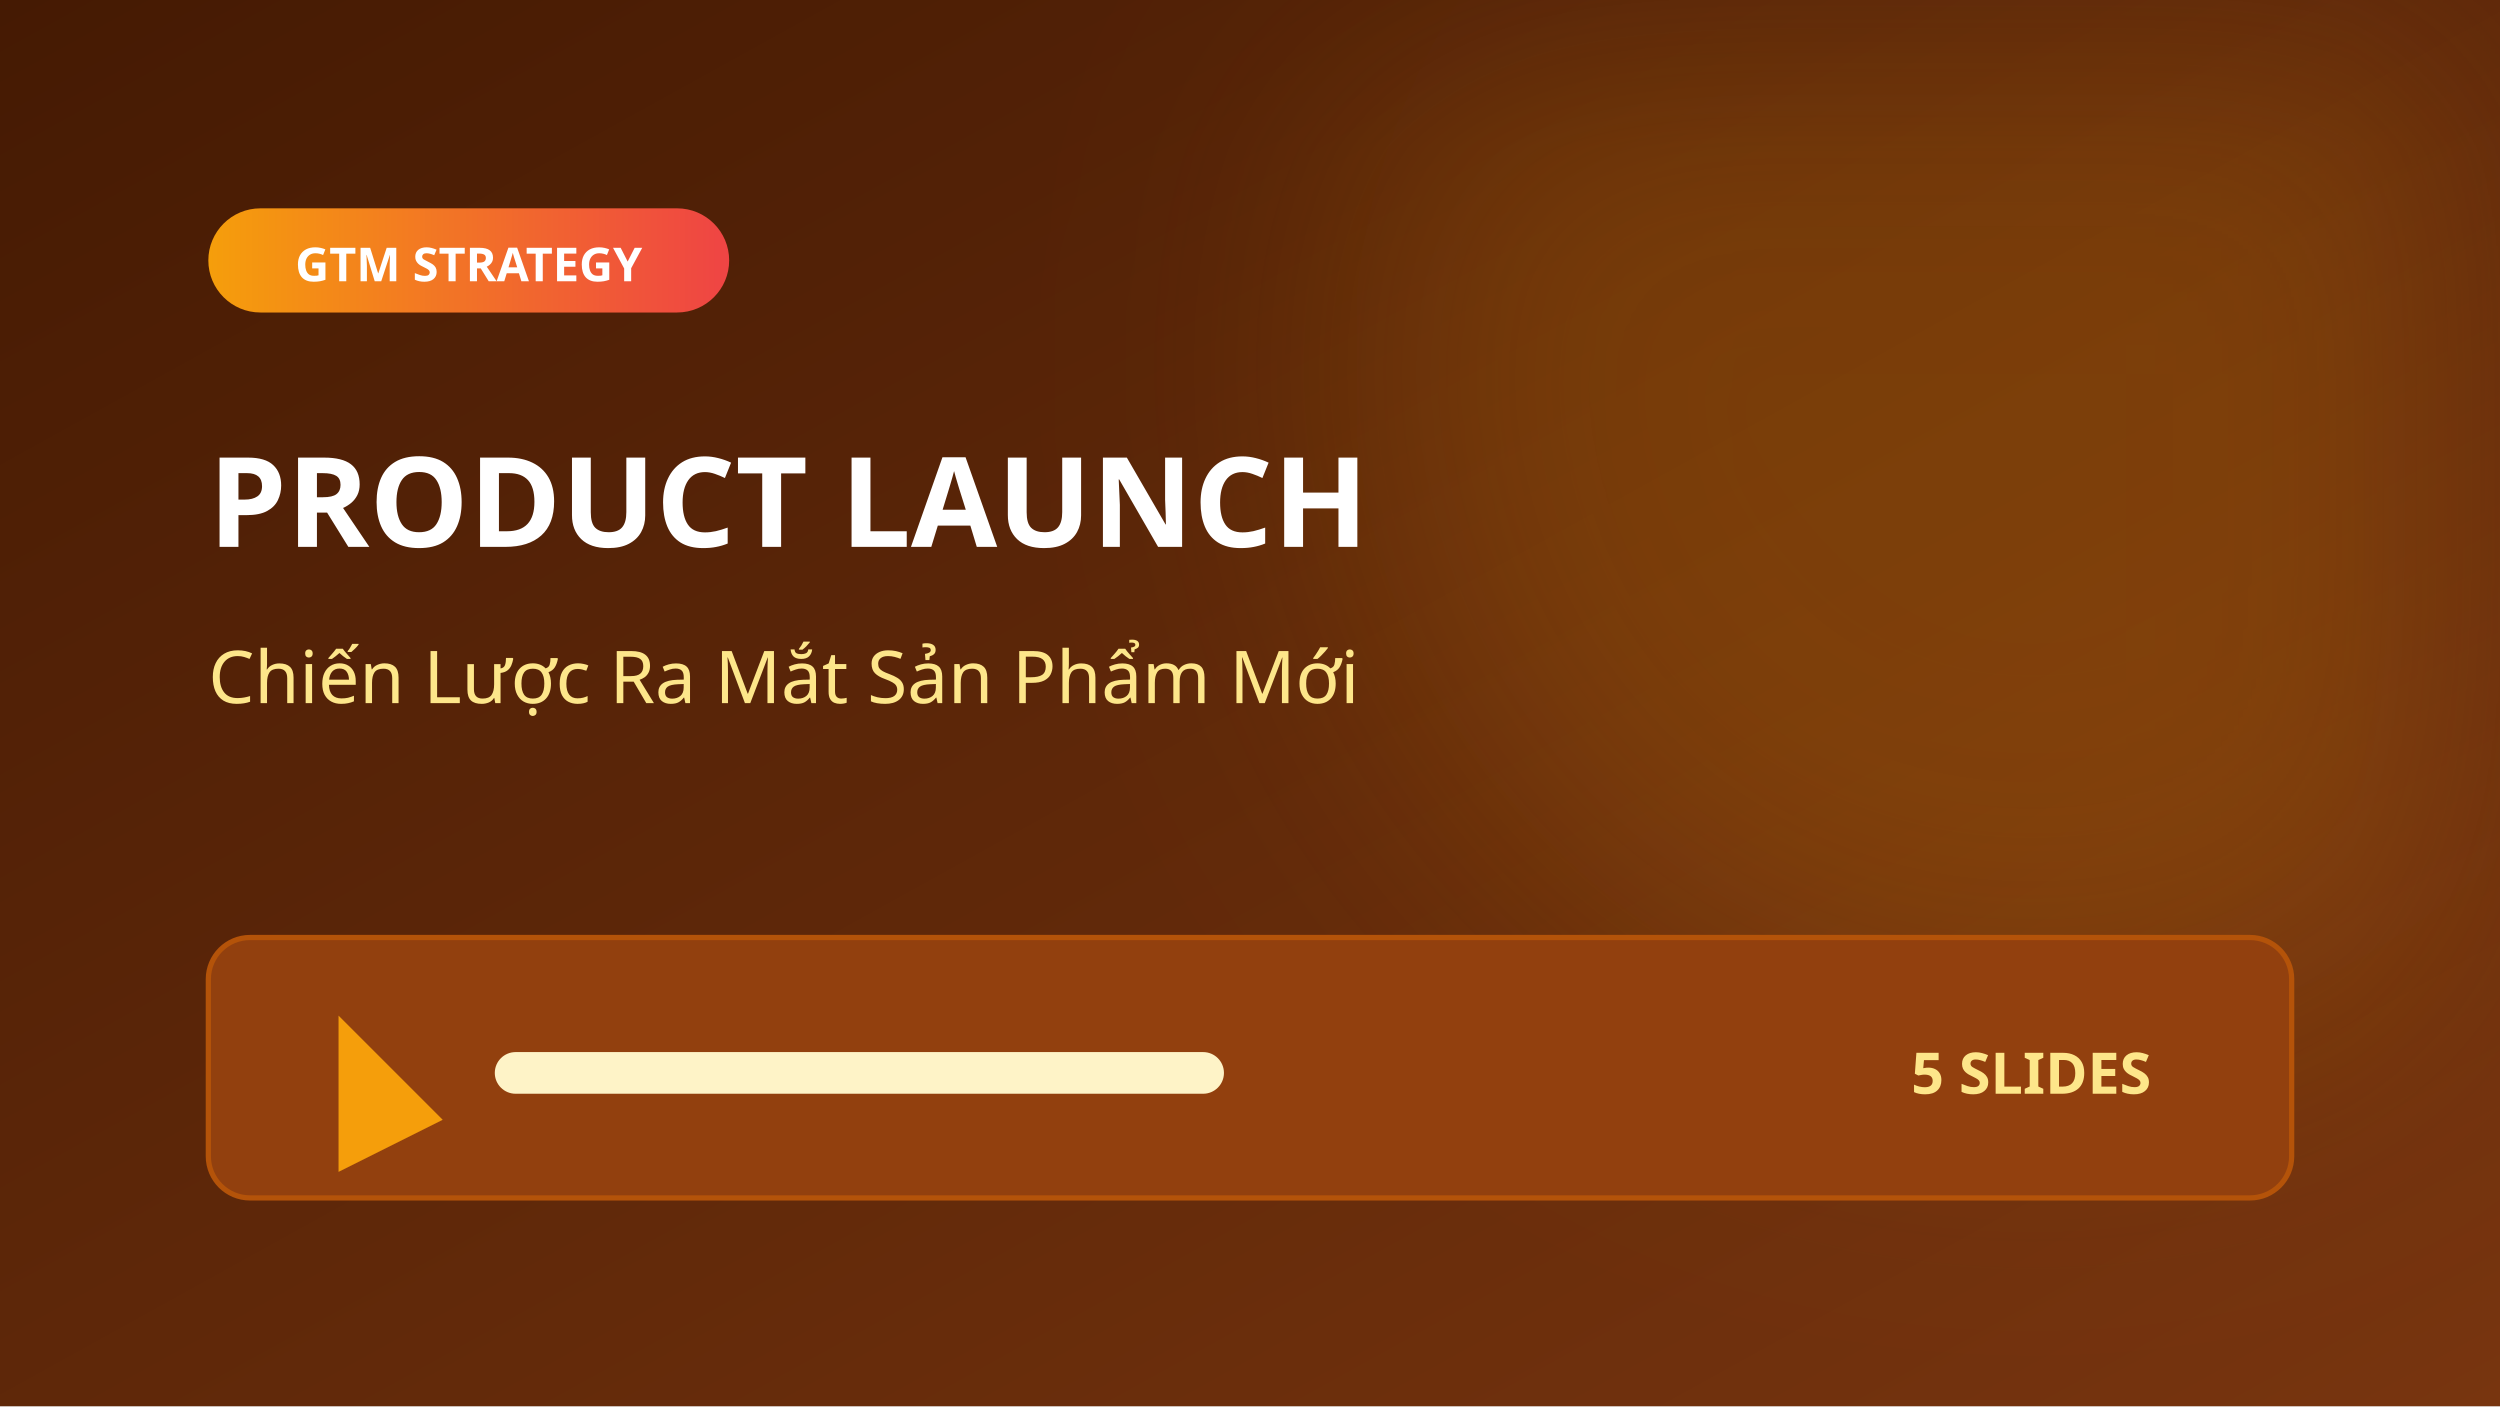
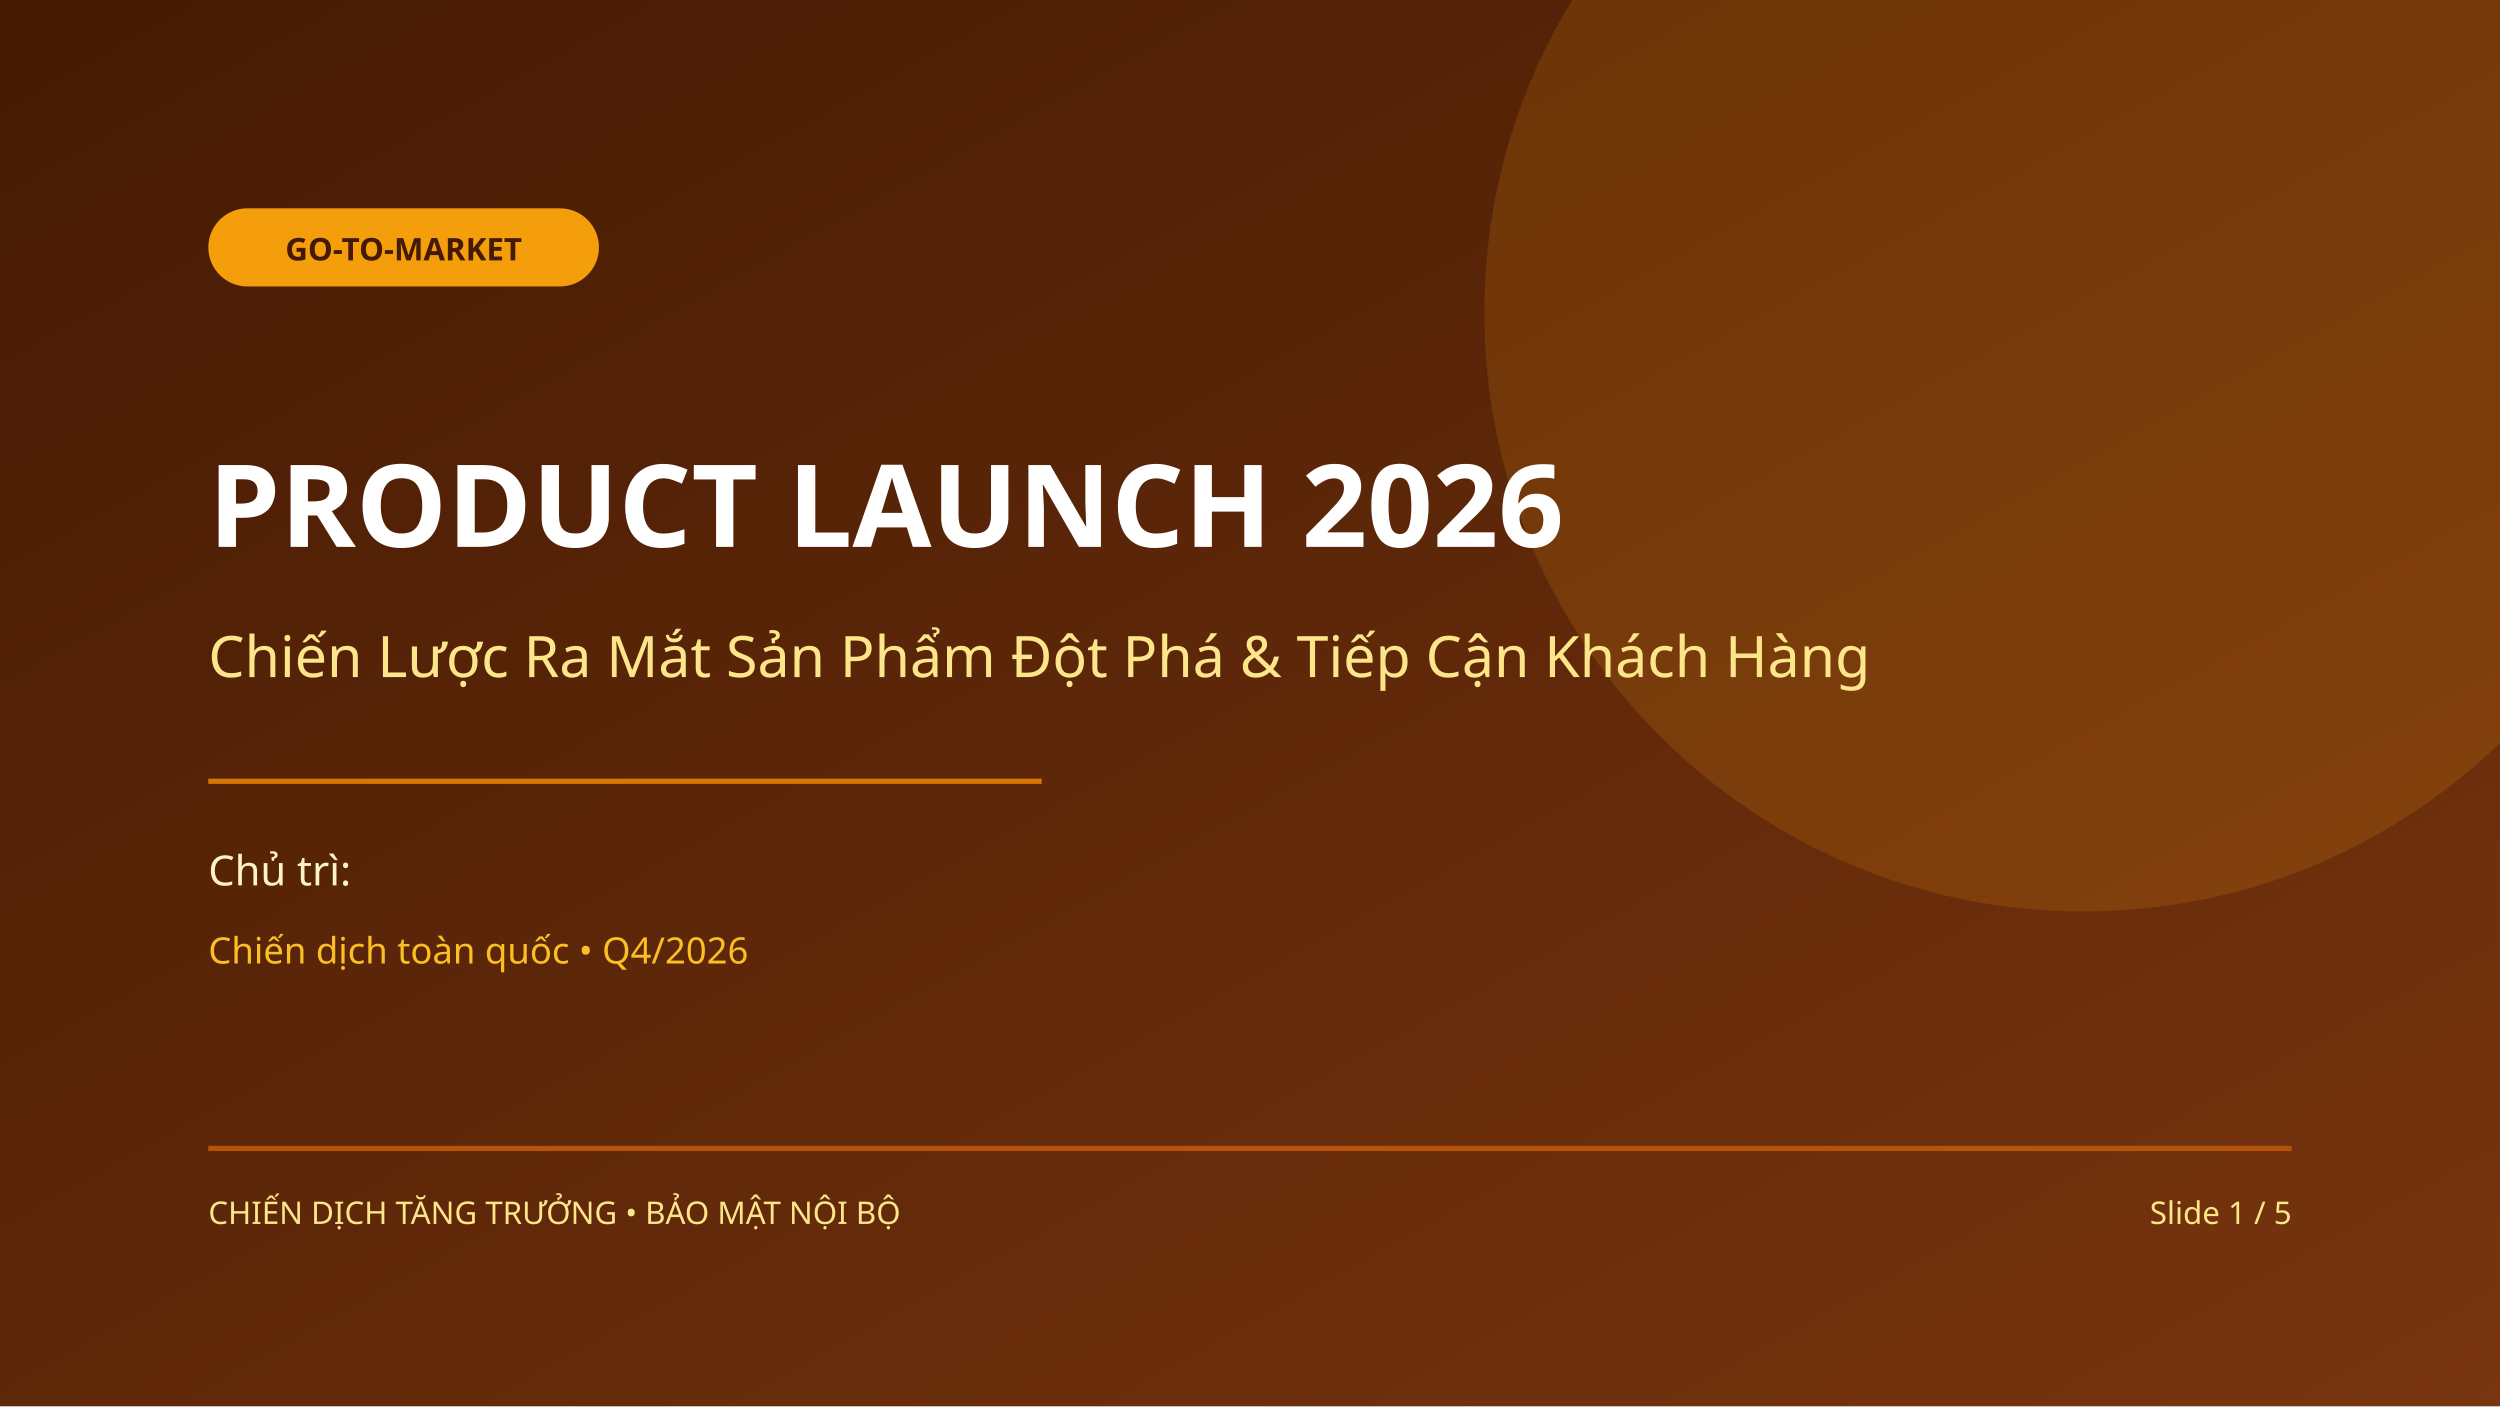
- <svg xmlns="http://www.w3.org/2000/svg" viewBox="0 0 480 270" width="100%" height="100%">
+ <svg xmlns="http://www.w3.org/2000/svg" viewBox="0 0 960 540" width="100%" height="100%">
  <defs>
-     <linearGradient id="bgGrad3" x1="0%" y1="0%" x2="100%" y2="100%">
+     <linearGradient id="plBg" x1="0%" y1="0%" x2="100%" y2="100%">
      <stop offset="0%" stop-color="#451a03" />
      <stop offset="100%" stop-color="#78350f" />
    </linearGradient>
-     <linearGradient id="accent3" x1="0%" y1="0%" x2="100%" y2="0%">
-       <stop offset="0%" stop-color="#f59e0b" />
-       <stop offset="100%" stop-color="#ef4444" />
-     </linearGradient>
  </defs>
-   <rect width="100%" height="100%" fill="url(#bgGrad3)" />
-   <circle cx="390" cy="70" r="130" fill="#f59e0b" opacity="0.18" filter="blur(30px)" />
-   <rect x="40" y="40" width="100" height="20" rx="10" fill="url(#accent3)" />
-   <text x="90" y="54" font-size="9" font-family="sans-serif" font-weight="bold" fill="#ffffff" text-anchor="middle">GTM STRATEGY</text>
-   <text x="40" y="105" font-size="24" font-family="sans-serif" font-weight="900" fill="#ffffff">PRODUCT LAUNCH</text>
-   <text x="40" y="135" font-size="14" font-family="sans-serif" font-weight="500" fill="#fde68a">Chiến Lược Ra Mắt Sản Phẩm Mới</text>
-   <rect x="40" y="180" width="400" height="50" rx="8" fill="#92400e" stroke="#b45309" stroke-width="1" />
-   <polygon points="65,195 85,215 65,225" fill="#f59e0b" />
-   <rect x="95" y="202" width="140" height="8" rx="4" fill="#fef3c7" />
-   <text x="390" y="210" font-size="11" font-family="sans-serif" font-weight="bold" fill="#fde68a" text-anchor="middle">5 SLIDES</text>
+   <rect width="100%" height="100%" fill="url(#plBg)" />
+   <circle cx="800" cy="120" r="230" fill="#f59e0b" opacity="0.15" />
+   <rect x="80" y="80" width="150" height="30" rx="15" fill="#f59e0b" />
+   <text x="155" y="100" font-size="12" font-family="sans-serif" font-weight="bold" fill="#451a03" text-anchor="middle">GO-TO-MARKET</text>
+   <text x="80" y="210" font-size="44" font-family="sans-serif" font-weight="900" fill="#ffffff">PRODUCT LAUNCH 2026</text>
+   <text x="80" y="260" font-size="22" font-family="sans-serif" font-weight="500" fill="#fde68a">Chiến Lược Ra Mắt Sản Phẩm Đột Phá &amp; Tiếp Cận Khách Hàng</text>
+   <line x1="80" y1="300" x2="400" y2="300" stroke="#d97706" stroke-width="2" />
+   <text x="80" y="340" font-size="16" font-family="sans-serif" fill="#fef3c7">Chủ trì: <strong>Giám đốc Tiếp thị (CMO) &amp; Product Lead</strong>
+   </text>
+   <text x="80" y="370" font-size="14" font-family="sans-serif" fill="#fbbf24">Chiến dịch toàn quốc • Q4/2026</text>
+   <rect x="80" y="440" width="800" height="2" fill="#b45309" />
+   <text x="80" y="470" font-size="12" font-family="sans-serif" fill="#fde68a">CHIẾN DỊCH TĂNG TRƯỞNG • BẢO MẬT NỘI BỘ</text>
+   <text x="880" y="470" font-size="12" font-family="sans-serif" fill="#fde68a" text-anchor="end">Slide 1 / 5</text>
</svg>
